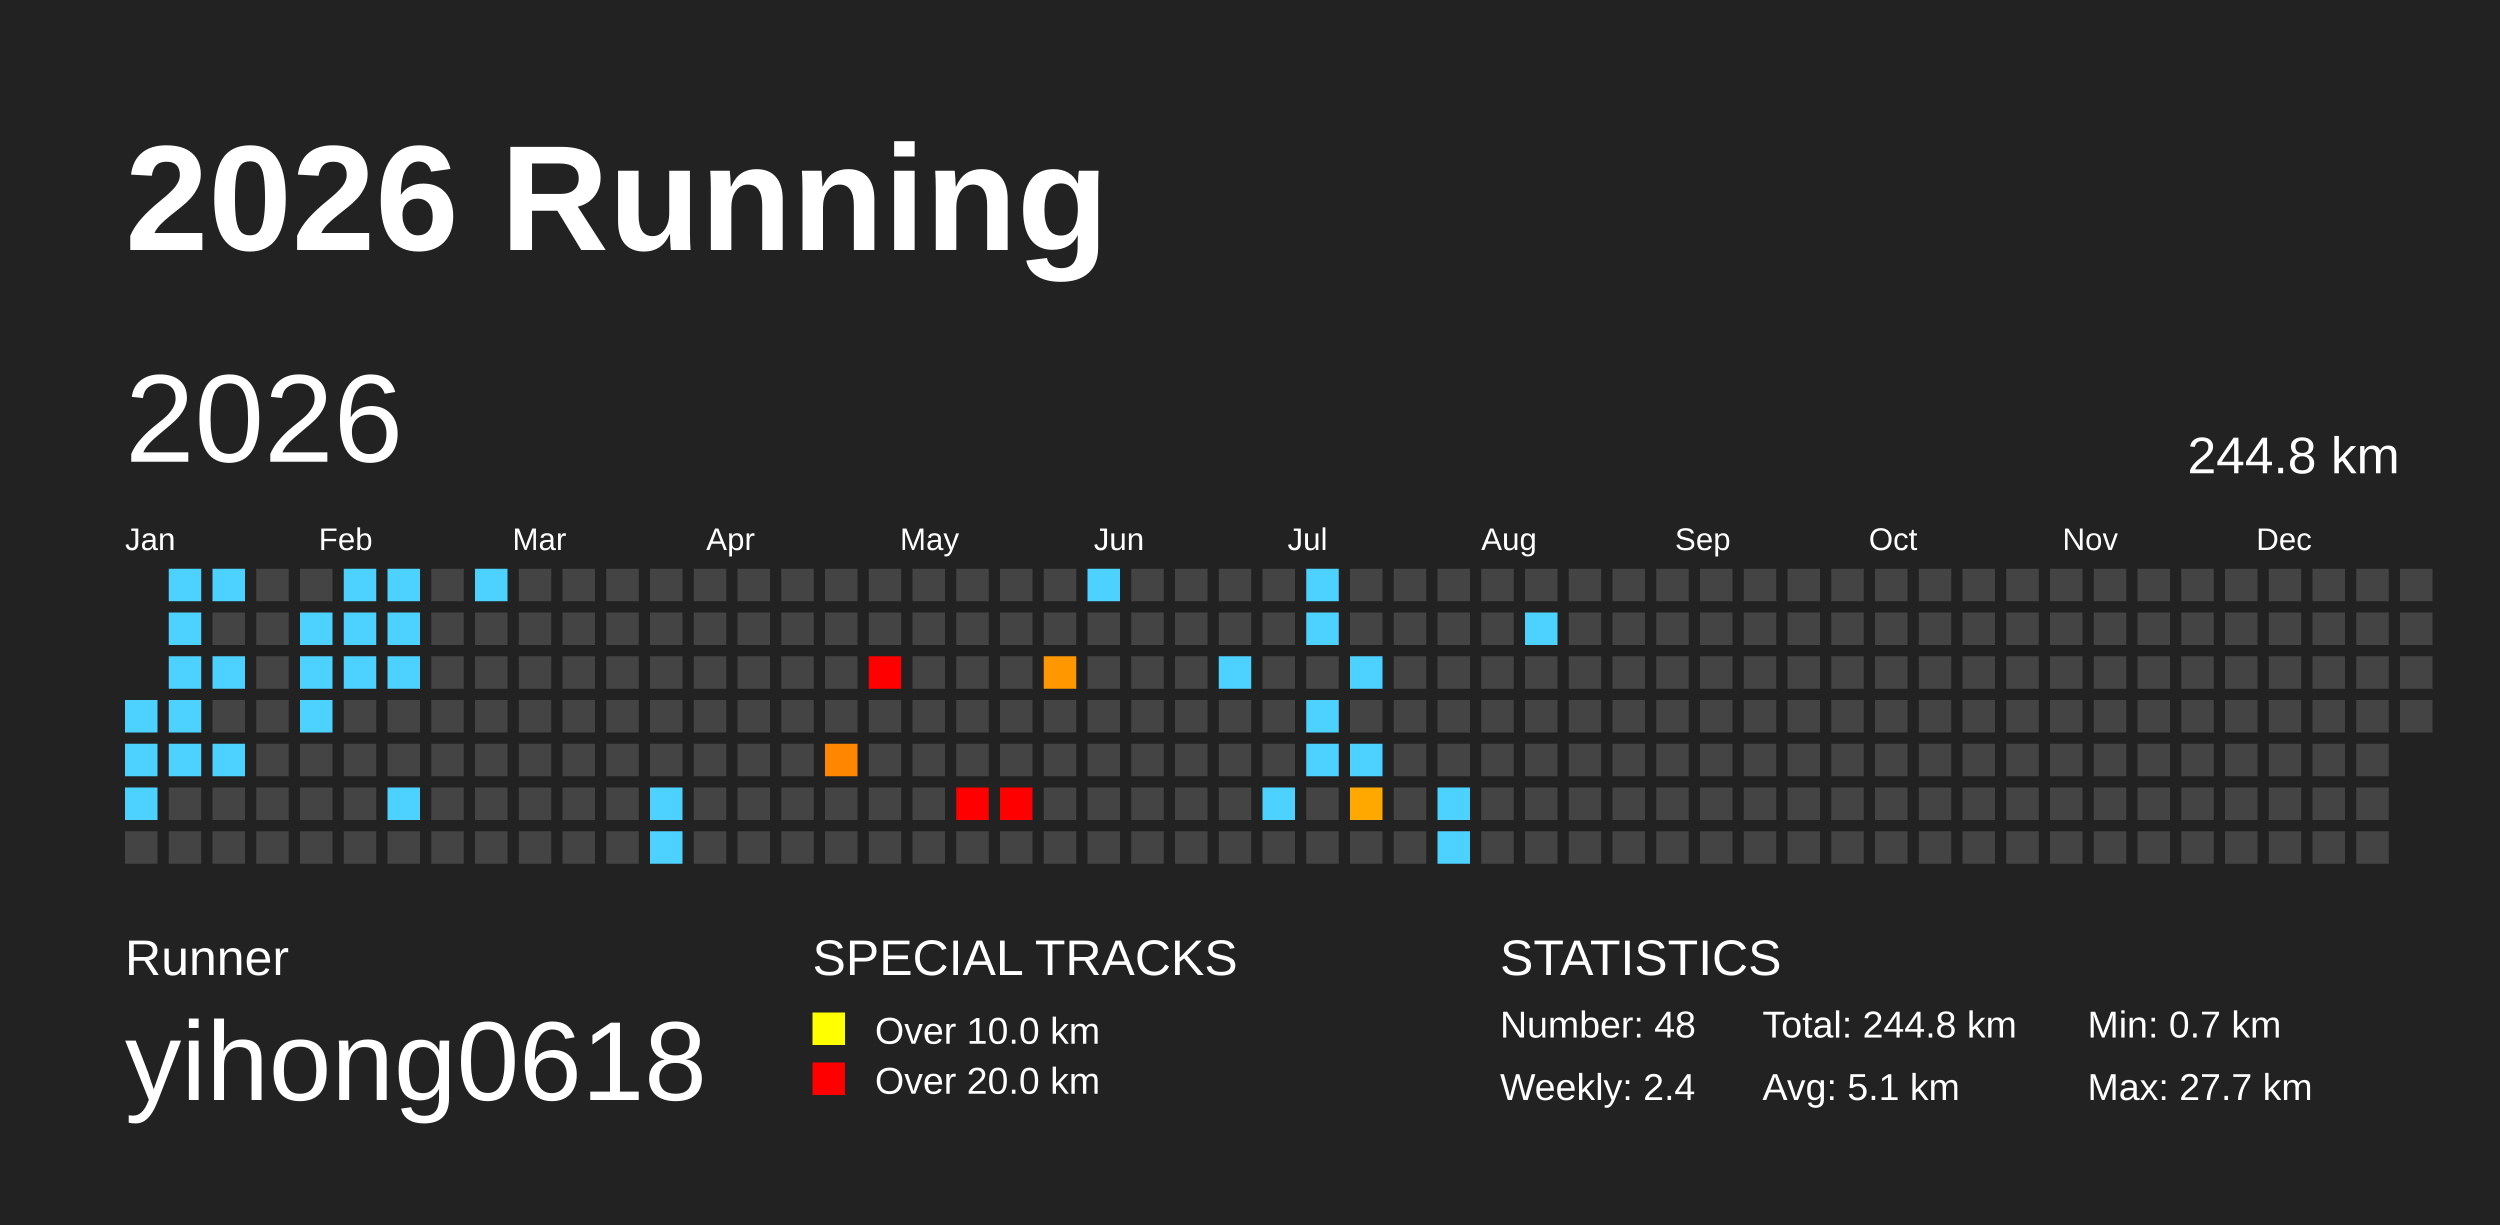
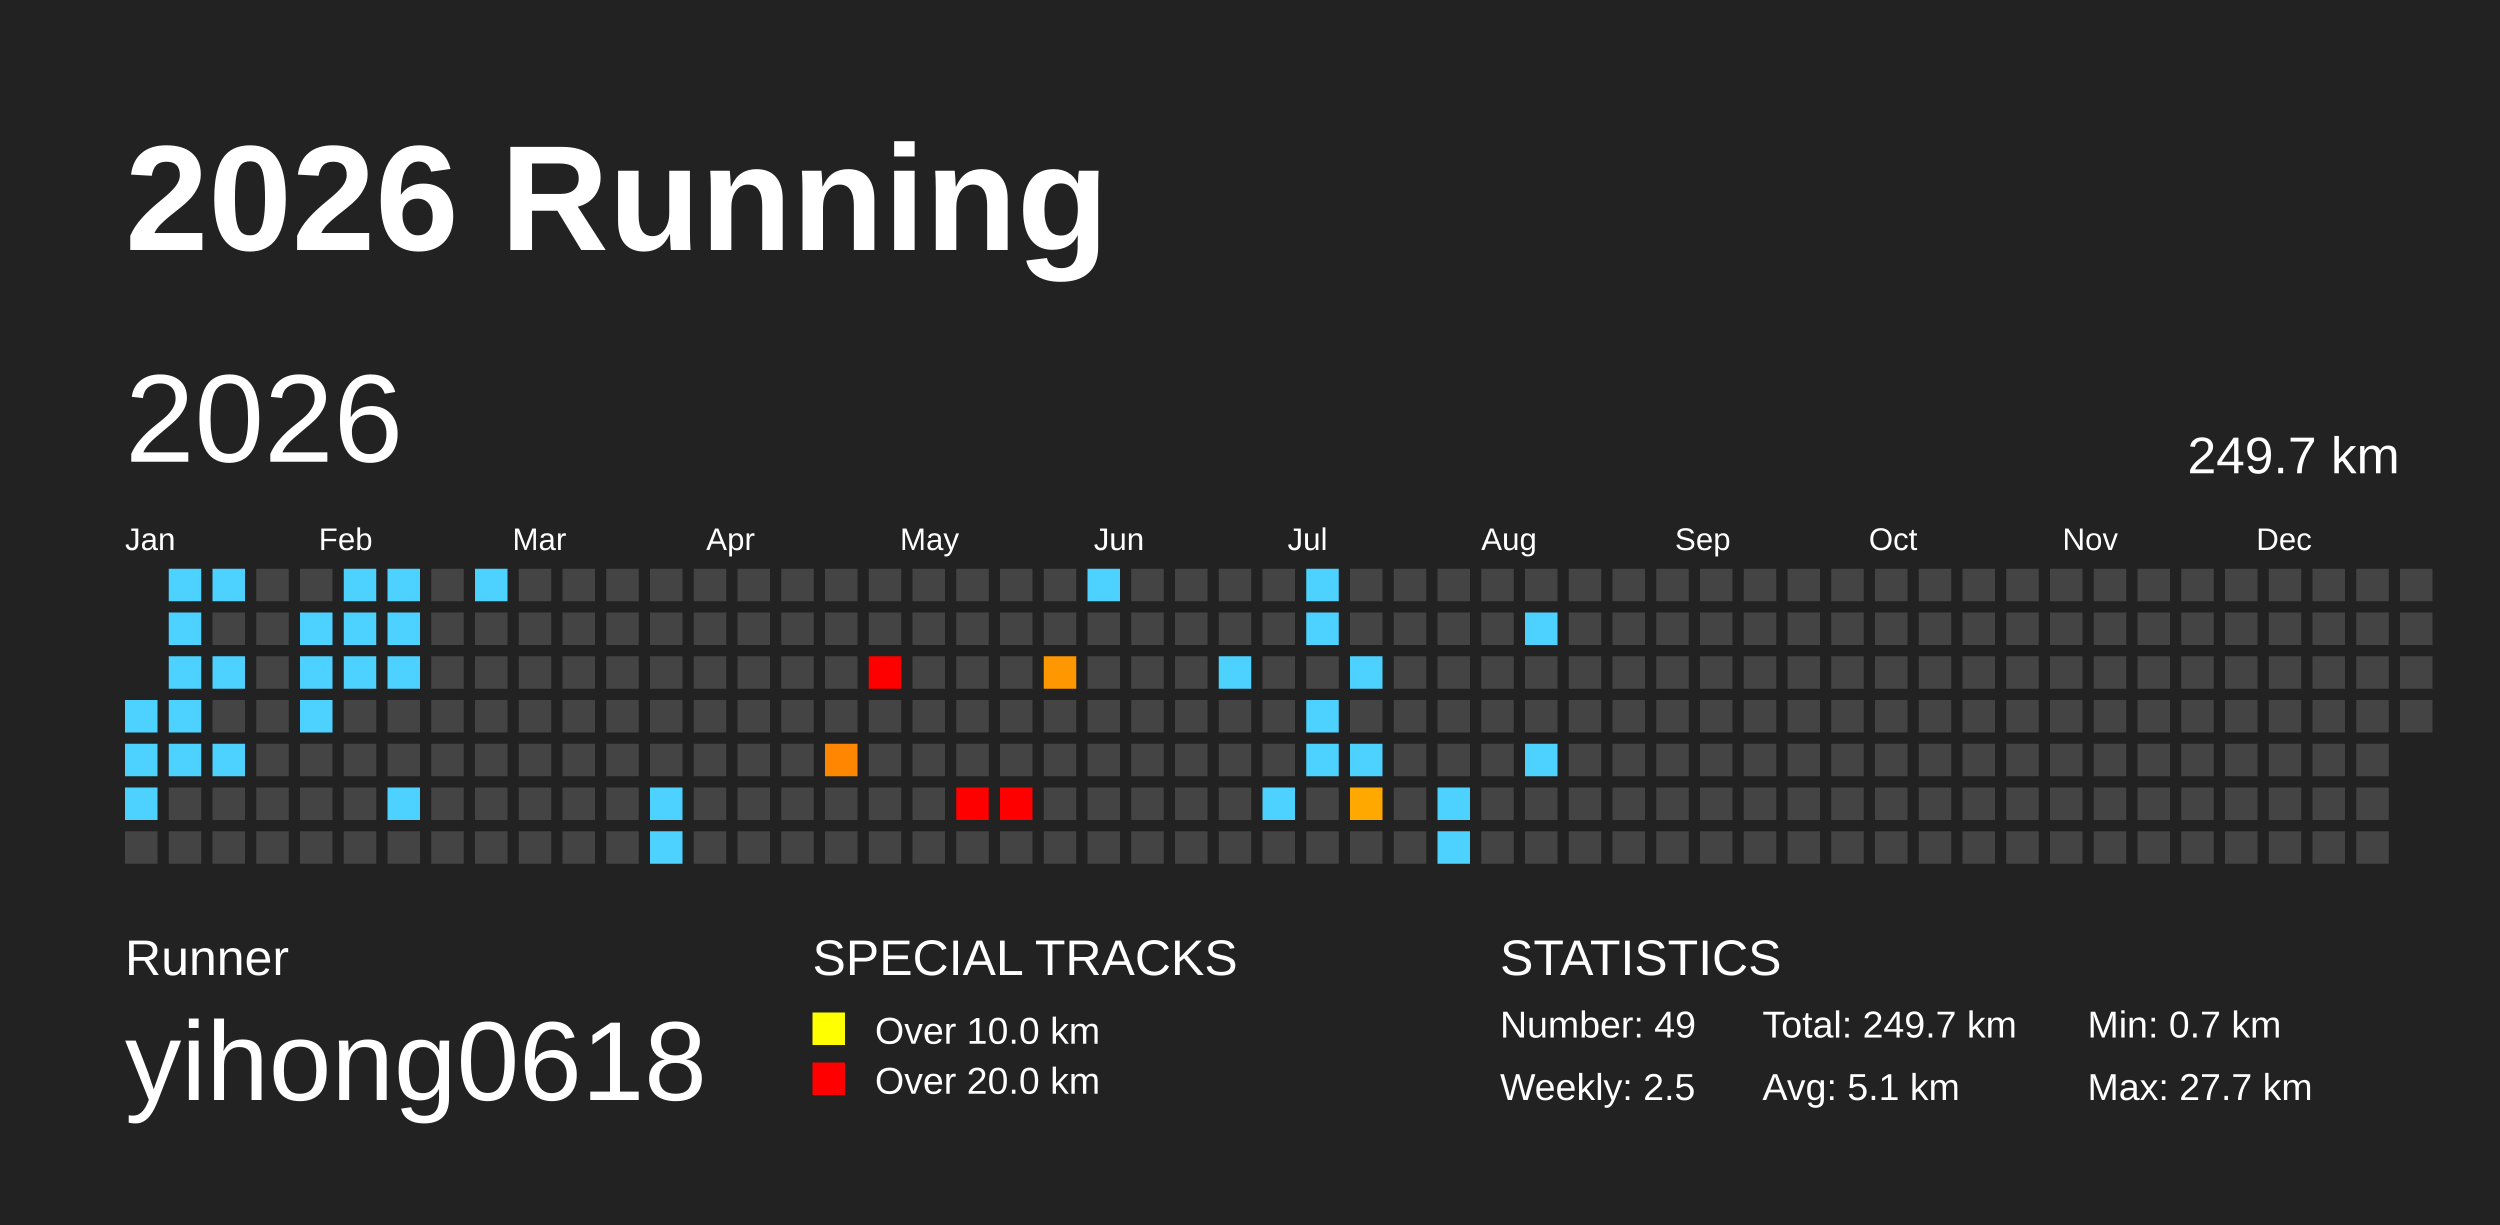
<svg xmlns="http://www.w3.org/2000/svg" baseProfile="full" height="98mm" version="1.1" viewBox="0,0,200,98" width="200mm">
  <defs />
  <rect fill="#222222" height="98" width="200" x="0" y="0" />
  <text fill="#FFFFFF" style="font-size:12px; font-family:Arial; font-weight:bold;" x="10" y="20">2026 Running</text>
  <text fill="#FFFFFF" style="font-size:4px; font-family:Arial" x="10" y="78">Runner</text>
  <text fill="#FFFFFF" style="font-size:9px; font-family:Arial" x="10" y="88">yihong0618</text>
  <text fill="#FFFFFF" style="font-size:4px; font-family:Arial" x="65" y="78">SPECIAL TRACKS</text>
  <rect fill="yellow" height="2.6" width="2.6" x="65" y="81" />
  <text fill="#FFFFFF" style="font-size:3px; font-family:Arial" x="70" y="83.5">Over 10.0 km</text>
  <rect fill="red" height="2.6" width="2.6" x="65" y="85" />
  <text fill="#FFFFFF" style="font-size:3px; font-family:Arial" x="70" y="87.5">Over 20.0 km</text>
  <text fill="#FFFFFF" style="font-size:4px; font-family:Arial" x="120" y="78">STATISTICS</text>
-   <text fill="#FFFFFF" style="font-size:3px; font-family:Arial" x="120" y="83">Number: 48</text>
-   <text fill="#FFFFFF" style="font-size:3px; font-family:Arial" x="120" y="88">Weekly: 2.4</text>
-   <text fill="#FFFFFF" style="font-size:3px; font-family:Arial" x="141" y="83">Total: 244.8 km</text>
+   <text fill="#FFFFFF" style="font-size:3px; font-family:Arial" x="120" y="83">Number: 49</text>
+   <text fill="#FFFFFF" style="font-size:3px; font-family:Arial" x="120" y="88">Weekly: 2.5</text>
+   <text fill="#FFFFFF" style="font-size:3px; font-family:Arial" x="141" y="83">Total: 249.7 km</text>
  <text fill="#FFFFFF" style="font-size:3px; font-family:Arial" x="141" y="88">Avg: 5.1 km</text>
  <text fill="#FFFFFF" style="font-size:3px; font-family:Arial" x="167" y="83">Min: 0.7 km</text>
  <text fill="#FFFFFF" style="font-size:3px; font-family:Arial" x="167" y="88">Max: 27.7 km</text>
  <text dominant-baseline="hanging" fill="#FFFFFF" style="font-size:10.0px; font-family:Arial;" x="10" y="30">2026</text>
-   <text dominant-baseline="hanging" fill="#FFFFFF" style="font-size:4.125px; font-family:Arial;" x="175" y="35">244.8 km</text>
+   <text dominant-baseline="hanging" fill="#FFFFFF" style="font-size:4.125px; font-family:Arial;" x="175" y="35">249.7 km</text>
  <text fill="#FFFFFF" style="font-size:2.5px; font-family:Arial" x="10.0" y="44">Jan</text>
  <text fill="#FFFFFF" style="font-size:2.5px; font-family:Arial" x="25.5" y="44">Feb</text>
  <text fill="#FFFFFF" style="font-size:2.5px; font-family:Arial" x="41.0" y="44">Mar</text>
  <text fill="#FFFFFF" style="font-size:2.5px; font-family:Arial" x="56.5" y="44">Apr</text>
  <text fill="#FFFFFF" style="font-size:2.5px; font-family:Arial" x="72.0" y="44">May</text>
  <text fill="#FFFFFF" style="font-size:2.5px; font-family:Arial" x="87.5" y="44">Jun</text>
  <text fill="#FFFFFF" style="font-size:2.5px; font-family:Arial" x="103.0" y="44">Jul</text>
  <text fill="#FFFFFF" style="font-size:2.5px; font-family:Arial" x="118.5" y="44">Aug</text>
  <text fill="#FFFFFF" style="font-size:2.5px; font-family:Arial" x="134.0" y="44">Sep</text>
  <text fill="#FFFFFF" style="font-size:2.5px; font-family:Arial" x="149.5" y="44">Oct</text>
  <text fill="#FFFFFF" style="font-size:2.5px; font-family:Arial" x="165.0" y="44">Nov</text>
  <text fill="#FFFFFF" style="font-size:2.5px; font-family:Arial" x="180.5" y="44">Dec</text>
  <rect fill="#4dd2ff" height="2.6" width="2.6" x="10.0" y="56.0" />
  <rect fill="#4dd2ff" height="2.6" width="2.6" x="10.0" y="59.5" />
  <rect fill="#4dd2ff" height="2.6" width="2.6" x="10.0" y="63.0" />
  <rect fill="#444444" height="2.6" width="2.6" x="10.0" y="66.5" />
  <rect fill="#4dd2ff" height="2.6" width="2.6" x="13.5" y="45.5" />
  <rect fill="#4dd2ff" height="2.6" width="2.6" x="13.5" y="49.0" />
  <rect fill="#4dd2ff" height="2.6" width="2.6" x="13.5" y="52.5" />
  <rect fill="#4dd2ff" height="2.6" width="2.6" x="13.5" y="56.0" />
  <rect fill="#4dd2ff" height="2.6" width="2.6" x="13.5" y="59.5" />
  <rect fill="#444444" height="2.6" width="2.6" x="13.5" y="63.0" />
  <rect fill="#444444" height="2.6" width="2.6" x="13.5" y="66.5" />
  <rect fill="#4dd2ff" height="2.6" width="2.6" x="17.0" y="45.5" />
  <rect fill="#444444" height="2.6" width="2.6" x="17.0" y="49.0" />
  <rect fill="#4dd2ff" height="2.6" width="2.6" x="17.0" y="52.5" />
  <rect fill="#444444" height="2.6" width="2.6" x="17.0" y="56.0" />
  <rect fill="#4dd2ff" height="2.6" width="2.6" x="17.0" y="59.5" />
  <rect fill="#444444" height="2.6" width="2.6" x="17.0" y="63.0" />
  <rect fill="#444444" height="2.6" width="2.6" x="17.0" y="66.5" />
  <rect fill="#444444" height="2.6" width="2.6" x="20.5" y="45.5" />
  <rect fill="#444444" height="2.6" width="2.6" x="20.5" y="49.0" />
  <rect fill="#444444" height="2.6" width="2.6" x="20.5" y="52.5" />
  <rect fill="#444444" height="2.6" width="2.6" x="20.5" y="56.0" />
  <rect fill="#444444" height="2.6" width="2.6" x="20.5" y="59.5" />
  <rect fill="#444444" height="2.6" width="2.6" x="20.5" y="63.0" />
  <rect fill="#444444" height="2.6" width="2.6" x="20.5" y="66.5" />
  <rect fill="#444444" height="2.6" width="2.6" x="24.0" y="45.5" />
  <rect fill="#4dd2ff" height="2.6" width="2.6" x="24.0" y="49.0" />
  <rect fill="#4dd2ff" height="2.6" width="2.6" x="24.0" y="52.5" />
  <rect fill="#4dd2ff" height="2.6" width="2.6" x="24.0" y="56.0" />
  <rect fill="#444444" height="2.6" width="2.6" x="24.0" y="59.5" />
  <rect fill="#444444" height="2.6" width="2.6" x="24.0" y="63.0" />
  <rect fill="#444444" height="2.6" width="2.6" x="24.0" y="66.5" />
  <rect fill="#4dd2ff" height="2.6" width="2.6" x="27.5" y="45.5" />
  <rect fill="#4dd2ff" height="2.6" width="2.6" x="27.5" y="49.0" />
  <rect fill="#4dd2ff" height="2.6" width="2.6" x="27.5" y="52.5" />
  <rect fill="#444444" height="2.6" width="2.6" x="27.5" y="56.0" />
  <rect fill="#444444" height="2.6" width="2.6" x="27.5" y="59.5" />
  <rect fill="#444444" height="2.6" width="2.6" x="27.5" y="63.0" />
  <rect fill="#444444" height="2.6" width="2.6" x="27.5" y="66.5" />
  <rect fill="#4dd2ff" height="2.6" width="2.6" x="31.0" y="45.5" />
  <rect fill="#4dd2ff" height="2.6" width="2.6" x="31.0" y="49.0" />
  <rect fill="#4dd2ff" height="2.6" width="2.6" x="31.0" y="52.5" />
  <rect fill="#444444" height="2.6" width="2.6" x="31.0" y="56.0" />
  <rect fill="#444444" height="2.6" width="2.6" x="31.0" y="59.5" />
  <rect fill="#4dd2ff" height="2.6" width="2.6" x="31.0" y="63.0" />
  <rect fill="#444444" height="2.6" width="2.6" x="31.0" y="66.5" />
  <rect fill="#444444" height="2.6" width="2.6" x="34.5" y="45.5" />
  <rect fill="#444444" height="2.6" width="2.6" x="34.5" y="49.0" />
  <rect fill="#444444" height="2.6" width="2.6" x="34.5" y="52.5" />
  <rect fill="#444444" height="2.6" width="2.6" x="34.5" y="56.0" />
  <rect fill="#444444" height="2.6" width="2.6" x="34.5" y="59.5" />
  <rect fill="#444444" height="2.6" width="2.6" x="34.5" y="63.0" />
  <rect fill="#444444" height="2.6" width="2.6" x="34.5" y="66.5" />
  <rect fill="#4dd2ff" height="2.6" width="2.6" x="38.0" y="45.5" />
  <rect fill="#444444" height="2.6" width="2.6" x="38.0" y="49.0" />
  <rect fill="#444444" height="2.6" width="2.6" x="38.0" y="52.5" />
  <rect fill="#444444" height="2.6" width="2.6" x="38.0" y="56.0" />
  <rect fill="#444444" height="2.6" width="2.6" x="38.0" y="59.5" />
  <rect fill="#444444" height="2.6" width="2.6" x="38.0" y="63.0" />
  <rect fill="#444444" height="2.6" width="2.6" x="38.0" y="66.5" />
  <rect fill="#444444" height="2.6" width="2.6" x="41.5" y="45.5" />
  <rect fill="#444444" height="2.6" width="2.6" x="41.5" y="49.0" />
  <rect fill="#444444" height="2.6" width="2.6" x="41.5" y="52.5" />
  <rect fill="#444444" height="2.6" width="2.6" x="41.5" y="56.0" />
  <rect fill="#444444" height="2.6" width="2.6" x="41.5" y="59.5" />
  <rect fill="#444444" height="2.6" width="2.6" x="41.5" y="63.0" />
  <rect fill="#444444" height="2.6" width="2.6" x="41.5" y="66.5" />
  <rect fill="#444444" height="2.6" width="2.6" x="45.0" y="45.5" />
  <rect fill="#444444" height="2.6" width="2.6" x="45.0" y="49.0" />
  <rect fill="#444444" height="2.6" width="2.6" x="45.0" y="52.5" />
  <rect fill="#444444" height="2.6" width="2.6" x="45.0" y="56.0" />
  <rect fill="#444444" height="2.6" width="2.6" x="45.0" y="59.5" />
  <rect fill="#444444" height="2.6" width="2.6" x="45.0" y="63.0" />
  <rect fill="#444444" height="2.6" width="2.6" x="45.0" y="66.5" />
  <rect fill="#444444" height="2.6" width="2.6" x="48.5" y="45.5" />
  <rect fill="#444444" height="2.6" width="2.6" x="48.5" y="49.0" />
  <rect fill="#444444" height="2.6" width="2.6" x="48.5" y="52.5" />
  <rect fill="#444444" height="2.6" width="2.6" x="48.5" y="56.0" />
  <rect fill="#444444" height="2.6" width="2.6" x="48.5" y="59.5" />
  <rect fill="#444444" height="2.6" width="2.6" x="48.5" y="63.0" />
  <rect fill="#444444" height="2.6" width="2.6" x="48.5" y="66.5" />
  <rect fill="#444444" height="2.6" width="2.6" x="52.0" y="45.5" />
  <rect fill="#444444" height="2.6" width="2.6" x="52.0" y="49.0" />
  <rect fill="#444444" height="2.6" width="2.6" x="52.0" y="52.5" />
  <rect fill="#444444" height="2.6" width="2.6" x="52.0" y="56.0" />
  <rect fill="#444444" height="2.6" width="2.6" x="52.0" y="59.5" />
  <rect fill="#4dd2ff" height="2.6" width="2.6" x="52.0" y="63.0" />
  <rect fill="#4dd2ff" height="2.6" width="2.6" x="52.0" y="66.5" />
  <rect fill="#444444" height="2.6" width="2.6" x="55.5" y="45.5" />
  <rect fill="#444444" height="2.6" width="2.6" x="55.5" y="49.0" />
  <rect fill="#444444" height="2.6" width="2.6" x="55.5" y="52.5" />
  <rect fill="#444444" height="2.6" width="2.6" x="55.5" y="56.0" />
  <rect fill="#444444" height="2.6" width="2.6" x="55.5" y="59.5" />
  <rect fill="#444444" height="2.6" width="2.6" x="55.5" y="63.0" />
  <rect fill="#444444" height="2.6" width="2.6" x="55.5" y="66.5" />
  <rect fill="#444444" height="2.6" width="2.6" x="59.0" y="45.5" />
  <rect fill="#444444" height="2.6" width="2.6" x="59.0" y="49.0" />
  <rect fill="#444444" height="2.6" width="2.6" x="59.0" y="52.5" />
  <rect fill="#444444" height="2.6" width="2.6" x="59.0" y="56.0" />
  <rect fill="#444444" height="2.6" width="2.6" x="59.0" y="59.5" />
  <rect fill="#444444" height="2.6" width="2.6" x="59.0" y="63.0" />
  <rect fill="#444444" height="2.6" width="2.6" x="59.0" y="66.5" />
  <rect fill="#444444" height="2.6" width="2.6" x="62.5" y="45.5" />
  <rect fill="#444444" height="2.6" width="2.6" x="62.5" y="49.0" />
  <rect fill="#444444" height="2.6" width="2.6" x="62.5" y="52.5" />
  <rect fill="#444444" height="2.6" width="2.6" x="62.5" y="56.0" />
  <rect fill="#444444" height="2.6" width="2.6" x="62.5" y="59.5" />
  <rect fill="#444444" height="2.6" width="2.6" x="62.5" y="63.0" />
  <rect fill="#444444" height="2.6" width="2.6" x="62.5" y="66.5" />
  <rect fill="#444444" height="2.6" width="2.6" x="66.0" y="45.5" />
  <rect fill="#444444" height="2.6" width="2.6" x="66.0" y="49.0" />
  <rect fill="#444444" height="2.6" width="2.6" x="66.0" y="52.5" />
  <rect fill="#444444" height="2.6" width="2.6" x="66.0" y="56.0" />
  <rect fill="#ff8600" height="2.6" width="2.6" x="66.0" y="59.5" />
  <rect fill="#444444" height="2.6" width="2.6" x="66.0" y="63.0" />
  <rect fill="#444444" height="2.6" width="2.6" x="66.0" y="66.5" />
  <rect fill="#444444" height="2.6" width="2.6" x="69.5" y="45.5" />
  <rect fill="#444444" height="2.6" width="2.6" x="69.5" y="49.0" />
  <rect fill="red" height="2.6" width="2.6" x="69.5" y="52.5" />
  <rect fill="#444444" height="2.6" width="2.6" x="69.5" y="56.0" />
  <rect fill="#444444" height="2.6" width="2.6" x="69.5" y="59.5" />
  <rect fill="#444444" height="2.6" width="2.6" x="69.5" y="63.0" />
  <rect fill="#444444" height="2.6" width="2.6" x="69.5" y="66.5" />
  <rect fill="#444444" height="2.6" width="2.6" x="73.0" y="45.5" />
  <rect fill="#444444" height="2.6" width="2.6" x="73.0" y="49.0" />
  <rect fill="#444444" height="2.6" width="2.6" x="73.0" y="52.5" />
  <rect fill="#444444" height="2.6" width="2.6" x="73.0" y="56.0" />
  <rect fill="#444444" height="2.6" width="2.6" x="73.0" y="59.5" />
  <rect fill="#444444" height="2.6" width="2.6" x="73.0" y="63.0" />
  <rect fill="#444444" height="2.6" width="2.6" x="73.0" y="66.5" />
  <rect fill="#444444" height="2.6" width="2.6" x="76.5" y="45.5" />
  <rect fill="#444444" height="2.6" width="2.6" x="76.5" y="49.0" />
  <rect fill="#444444" height="2.6" width="2.6" x="76.5" y="52.5" />
  <rect fill="#444444" height="2.6" width="2.6" x="76.5" y="56.0" />
  <rect fill="#444444" height="2.6" width="2.6" x="76.5" y="59.5" />
  <rect fill="red" height="2.6" width="2.6" x="76.5" y="63.0" />
  <rect fill="#444444" height="2.6" width="2.6" x="76.5" y="66.5" />
  <rect fill="#444444" height="2.6" width="2.6" x="80.0" y="45.5" />
  <rect fill="#444444" height="2.6" width="2.6" x="80.0" y="49.0" />
  <rect fill="#444444" height="2.6" width="2.6" x="80.0" y="52.5" />
  <rect fill="#444444" height="2.6" width="2.6" x="80.0" y="56.0" />
  <rect fill="#444444" height="2.6" width="2.6" x="80.0" y="59.5" />
  <rect fill="red" height="2.6" width="2.6" x="80.0" y="63.0" />
  <rect fill="#444444" height="2.6" width="2.6" x="80.0" y="66.5" />
  <rect fill="#444444" height="2.6" width="2.6" x="83.5" y="45.5" />
  <rect fill="#444444" height="2.6" width="2.6" x="83.5" y="49.0" />
  <rect fill="#ff9700" height="2.6" width="2.6" x="83.5" y="52.5" />
  <rect fill="#444444" height="2.6" width="2.6" x="83.5" y="56.0" />
  <rect fill="#444444" height="2.6" width="2.6" x="83.5" y="59.5" />
  <rect fill="#444444" height="2.6" width="2.6" x="83.5" y="63.0" />
  <rect fill="#444444" height="2.6" width="2.6" x="83.5" y="66.5" />
  <rect fill="#4dd2ff" height="2.6" width="2.6" x="87.0" y="45.5" />
  <rect fill="#444444" height="2.6" width="2.6" x="87.0" y="49.0" />
  <rect fill="#444444" height="2.6" width="2.6" x="87.0" y="52.5" />
  <rect fill="#444444" height="2.6" width="2.6" x="87.0" y="56.0" />
  <rect fill="#444444" height="2.6" width="2.6" x="87.0" y="59.5" />
  <rect fill="#444444" height="2.6" width="2.6" x="87.0" y="63.0" />
  <rect fill="#444444" height="2.6" width="2.6" x="87.0" y="66.5" />
  <rect fill="#444444" height="2.6" width="2.6" x="90.5" y="45.5" />
  <rect fill="#444444" height="2.6" width="2.6" x="90.5" y="49.0" />
  <rect fill="#444444" height="2.6" width="2.6" x="90.5" y="52.5" />
  <rect fill="#444444" height="2.6" width="2.6" x="90.5" y="56.0" />
  <rect fill="#444444" height="2.6" width="2.6" x="90.5" y="59.5" />
  <rect fill="#444444" height="2.6" width="2.6" x="90.5" y="63.0" />
  <rect fill="#444444" height="2.6" width="2.6" x="90.5" y="66.5" />
  <rect fill="#444444" height="2.6" width="2.6" x="94.0" y="45.5" />
  <rect fill="#444444" height="2.6" width="2.6" x="94.0" y="49.0" />
  <rect fill="#444444" height="2.6" width="2.6" x="94.0" y="52.5" />
  <rect fill="#444444" height="2.6" width="2.6" x="94.0" y="56.0" />
  <rect fill="#444444" height="2.6" width="2.6" x="94.0" y="59.5" />
  <rect fill="#444444" height="2.6" width="2.6" x="94.0" y="63.0" />
  <rect fill="#444444" height="2.6" width="2.6" x="94.0" y="66.5" />
  <rect fill="#444444" height="2.6" width="2.6" x="97.5" y="45.5" />
  <rect fill="#444444" height="2.6" width="2.6" x="97.5" y="49.0" />
  <rect fill="#4dd2ff" height="2.6" width="2.6" x="97.5" y="52.5" />
  <rect fill="#444444" height="2.6" width="2.6" x="97.5" y="56.0" />
  <rect fill="#444444" height="2.6" width="2.6" x="97.5" y="59.5" />
  <rect fill="#444444" height="2.6" width="2.6" x="97.5" y="63.0" />
  <rect fill="#444444" height="2.6" width="2.6" x="97.5" y="66.5" />
  <rect fill="#444444" height="2.6" width="2.6" x="101.0" y="45.5" />
  <rect fill="#444444" height="2.6" width="2.6" x="101.0" y="49.0" />
  <rect fill="#444444" height="2.6" width="2.6" x="101.0" y="52.5" />
  <rect fill="#444444" height="2.6" width="2.6" x="101.0" y="56.0" />
  <rect fill="#444444" height="2.6" width="2.6" x="101.0" y="59.5" />
  <rect fill="#4dd2ff" height="2.6" width="2.6" x="101.0" y="63.0" />
  <rect fill="#444444" height="2.6" width="2.6" x="101.0" y="66.5" />
  <rect fill="#4dd2ff" height="2.6" width="2.6" x="104.5" y="45.5" />
  <rect fill="#4dd2ff" height="2.6" width="2.6" x="104.5" y="49.0" />
  <rect fill="#444444" height="2.6" width="2.6" x="104.5" y="52.5" />
  <rect fill="#4dd2ff" height="2.6" width="2.6" x="104.5" y="56.0" />
  <rect fill="#4dd2ff" height="2.6" width="2.6" x="104.5" y="59.5" />
  <rect fill="#444444" height="2.6" width="2.6" x="104.5" y="63.0" />
  <rect fill="#444444" height="2.6" width="2.6" x="104.5" y="66.5" />
  <rect fill="#444444" height="2.6" width="2.6" x="108.0" y="45.5" />
  <rect fill="#444444" height="2.6" width="2.6" x="108.0" y="49.0" />
  <rect fill="#4dd2ff" height="2.6" width="2.6" x="108.0" y="52.5" />
  <rect fill="#444444" height="2.6" width="2.6" x="108.0" y="56.0" />
  <rect fill="#4dd2ff" height="2.6" width="2.6" x="108.0" y="59.5" />
  <rect fill="#ffa800" height="2.6" width="2.6" x="108.0" y="63.0" />
  <rect fill="#444444" height="2.6" width="2.6" x="108.0" y="66.5" />
  <rect fill="#444444" height="2.6" width="2.6" x="111.5" y="45.5" />
  <rect fill="#444444" height="2.6" width="2.6" x="111.5" y="49.0" />
  <rect fill="#444444" height="2.6" width="2.6" x="111.5" y="52.5" />
  <rect fill="#444444" height="2.6" width="2.6" x="111.5" y="56.0" />
  <rect fill="#444444" height="2.6" width="2.6" x="111.5" y="59.5" />
  <rect fill="#444444" height="2.6" width="2.6" x="111.5" y="63.0" />
  <rect fill="#444444" height="2.6" width="2.6" x="111.5" y="66.5" />
  <rect fill="#444444" height="2.6" width="2.6" x="115.0" y="45.5" />
  <rect fill="#444444" height="2.6" width="2.6" x="115.0" y="49.0" />
  <rect fill="#444444" height="2.6" width="2.6" x="115.0" y="52.5" />
  <rect fill="#444444" height="2.6" width="2.6" x="115.0" y="56.0" />
  <rect fill="#444444" height="2.6" width="2.6" x="115.0" y="59.5" />
  <rect fill="#4dd2ff" height="2.6" width="2.6" x="115.0" y="63.0" />
  <rect fill="#4dd2ff" height="2.6" width="2.6" x="115.0" y="66.5" />
  <rect fill="#444444" height="2.6" width="2.6" x="118.5" y="45.5" />
  <rect fill="#444444" height="2.6" width="2.6" x="118.5" y="49.0" />
  <rect fill="#444444" height="2.6" width="2.6" x="118.5" y="52.5" />
  <rect fill="#444444" height="2.6" width="2.6" x="118.5" y="56.0" />
  <rect fill="#444444" height="2.6" width="2.6" x="118.5" y="59.5" />
  <rect fill="#444444" height="2.6" width="2.6" x="118.5" y="63.0" />
  <rect fill="#444444" height="2.6" width="2.6" x="118.5" y="66.5" />
  <rect fill="#444444" height="2.6" width="2.6" x="122.0" y="45.5" />
  <rect fill="#4dd2ff" height="2.6" width="2.6" x="122.0" y="49.0" />
  <rect fill="#444444" height="2.6" width="2.6" x="122.0" y="52.5" />
  <rect fill="#444444" height="2.6" width="2.6" x="122.0" y="56.0" />
-   <rect fill="#444444" height="2.6" width="2.6" x="122.0" y="59.5" />
+   <rect fill="#4dd2ff" height="2.6" width="2.6" x="122.0" y="59.5" />
  <rect fill="#444444" height="2.6" width="2.6" x="122.0" y="63.0" />
  <rect fill="#444444" height="2.6" width="2.6" x="122.0" y="66.5" />
  <rect fill="#444444" height="2.6" width="2.6" x="125.5" y="45.5" />
  <rect fill="#444444" height="2.6" width="2.6" x="125.5" y="49.0" />
  <rect fill="#444444" height="2.6" width="2.6" x="125.5" y="52.5" />
  <rect fill="#444444" height="2.6" width="2.6" x="125.5" y="56.0" />
  <rect fill="#444444" height="2.6" width="2.6" x="125.5" y="59.5" />
  <rect fill="#444444" height="2.6" width="2.6" x="125.5" y="63.0" />
  <rect fill="#444444" height="2.6" width="2.6" x="125.5" y="66.5" />
  <rect fill="#444444" height="2.6" width="2.6" x="129.0" y="45.5" />
  <rect fill="#444444" height="2.6" width="2.6" x="129.0" y="49.0" />
  <rect fill="#444444" height="2.6" width="2.6" x="129.0" y="52.5" />
  <rect fill="#444444" height="2.6" width="2.6" x="129.0" y="56.0" />
  <rect fill="#444444" height="2.6" width="2.6" x="129.0" y="59.5" />
  <rect fill="#444444" height="2.6" width="2.6" x="129.0" y="63.0" />
  <rect fill="#444444" height="2.6" width="2.6" x="129.0" y="66.5" />
  <rect fill="#444444" height="2.6" width="2.6" x="132.5" y="45.5" />
  <rect fill="#444444" height="2.6" width="2.6" x="132.5" y="49.0" />
  <rect fill="#444444" height="2.6" width="2.6" x="132.5" y="52.5" />
  <rect fill="#444444" height="2.6" width="2.6" x="132.5" y="56.0" />
  <rect fill="#444444" height="2.6" width="2.6" x="132.5" y="59.5" />
  <rect fill="#444444" height="2.6" width="2.6" x="132.5" y="63.0" />
  <rect fill="#444444" height="2.6" width="2.6" x="132.5" y="66.5" />
  <rect fill="#444444" height="2.6" width="2.6" x="136.0" y="45.5" />
  <rect fill="#444444" height="2.6" width="2.6" x="136.0" y="49.0" />
  <rect fill="#444444" height="2.6" width="2.6" x="136.0" y="52.5" />
  <rect fill="#444444" height="2.6" width="2.6" x="136.0" y="56.0" />
  <rect fill="#444444" height="2.6" width="2.6" x="136.0" y="59.5" />
  <rect fill="#444444" height="2.6" width="2.6" x="136.0" y="63.0" />
  <rect fill="#444444" height="2.6" width="2.6" x="136.0" y="66.5" />
  <rect fill="#444444" height="2.6" width="2.6" x="139.5" y="45.5" />
  <rect fill="#444444" height="2.6" width="2.6" x="139.5" y="49.0" />
  <rect fill="#444444" height="2.6" width="2.6" x="139.5" y="52.5" />
  <rect fill="#444444" height="2.6" width="2.6" x="139.5" y="56.0" />
  <rect fill="#444444" height="2.6" width="2.6" x="139.5" y="59.5" />
  <rect fill="#444444" height="2.6" width="2.6" x="139.5" y="63.0" />
  <rect fill="#444444" height="2.6" width="2.6" x="139.5" y="66.5" />
  <rect fill="#444444" height="2.6" width="2.6" x="143.0" y="45.5" />
  <rect fill="#444444" height="2.6" width="2.6" x="143.0" y="49.0" />
  <rect fill="#444444" height="2.6" width="2.6" x="143.0" y="52.5" />
  <rect fill="#444444" height="2.6" width="2.6" x="143.0" y="56.0" />
  <rect fill="#444444" height="2.6" width="2.6" x="143.0" y="59.5" />
  <rect fill="#444444" height="2.6" width="2.6" x="143.0" y="63.0" />
  <rect fill="#444444" height="2.6" width="2.6" x="143.0" y="66.5" />
  <rect fill="#444444" height="2.6" width="2.6" x="146.5" y="45.5" />
  <rect fill="#444444" height="2.6" width="2.6" x="146.5" y="49.0" />
  <rect fill="#444444" height="2.6" width="2.6" x="146.5" y="52.5" />
  <rect fill="#444444" height="2.6" width="2.6" x="146.5" y="56.0" />
  <rect fill="#444444" height="2.6" width="2.6" x="146.5" y="59.5" />
  <rect fill="#444444" height="2.6" width="2.6" x="146.5" y="63.0" />
  <rect fill="#444444" height="2.6" width="2.6" x="146.5" y="66.5" />
  <rect fill="#444444" height="2.6" width="2.6" x="150.0" y="45.5" />
  <rect fill="#444444" height="2.6" width="2.6" x="150.0" y="49.0" />
  <rect fill="#444444" height="2.6" width="2.6" x="150.0" y="52.5" />
  <rect fill="#444444" height="2.6" width="2.6" x="150.0" y="56.0" />
  <rect fill="#444444" height="2.6" width="2.6" x="150.0" y="59.5" />
  <rect fill="#444444" height="2.6" width="2.6" x="150.0" y="63.0" />
  <rect fill="#444444" height="2.6" width="2.6" x="150.0" y="66.5" />
  <rect fill="#444444" height="2.6" width="2.6" x="153.5" y="45.5" />
  <rect fill="#444444" height="2.6" width="2.6" x="153.5" y="49.0" />
  <rect fill="#444444" height="2.6" width="2.6" x="153.5" y="52.5" />
  <rect fill="#444444" height="2.6" width="2.6" x="153.5" y="56.0" />
  <rect fill="#444444" height="2.6" width="2.6" x="153.5" y="59.5" />
  <rect fill="#444444" height="2.6" width="2.6" x="153.5" y="63.0" />
  <rect fill="#444444" height="2.6" width="2.6" x="153.5" y="66.5" />
  <rect fill="#444444" height="2.6" width="2.6" x="157.0" y="45.5" />
  <rect fill="#444444" height="2.6" width="2.6" x="157.0" y="49.0" />
  <rect fill="#444444" height="2.6" width="2.6" x="157.0" y="52.5" />
  <rect fill="#444444" height="2.6" width="2.6" x="157.0" y="56.0" />
  <rect fill="#444444" height="2.6" width="2.6" x="157.0" y="59.5" />
  <rect fill="#444444" height="2.6" width="2.6" x="157.0" y="63.0" />
  <rect fill="#444444" height="2.6" width="2.6" x="157.0" y="66.5" />
  <rect fill="#444444" height="2.6" width="2.6" x="160.5" y="45.5" />
  <rect fill="#444444" height="2.6" width="2.6" x="160.5" y="49.0" />
  <rect fill="#444444" height="2.6" width="2.6" x="160.5" y="52.5" />
  <rect fill="#444444" height="2.6" width="2.6" x="160.5" y="56.0" />
  <rect fill="#444444" height="2.6" width="2.6" x="160.5" y="59.5" />
  <rect fill="#444444" height="2.6" width="2.6" x="160.5" y="63.0" />
  <rect fill="#444444" height="2.6" width="2.6" x="160.5" y="66.5" />
  <rect fill="#444444" height="2.6" width="2.6" x="164.0" y="45.5" />
  <rect fill="#444444" height="2.6" width="2.6" x="164.0" y="49.0" />
  <rect fill="#444444" height="2.6" width="2.6" x="164.0" y="52.5" />
  <rect fill="#444444" height="2.6" width="2.6" x="164.0" y="56.0" />
  <rect fill="#444444" height="2.6" width="2.6" x="164.0" y="59.5" />
  <rect fill="#444444" height="2.6" width="2.6" x="164.0" y="63.0" />
  <rect fill="#444444" height="2.6" width="2.6" x="164.0" y="66.5" />
  <rect fill="#444444" height="2.6" width="2.6" x="167.5" y="45.5" />
  <rect fill="#444444" height="2.6" width="2.6" x="167.5" y="49.0" />
  <rect fill="#444444" height="2.6" width="2.6" x="167.5" y="52.5" />
  <rect fill="#444444" height="2.6" width="2.6" x="167.5" y="56.0" />
  <rect fill="#444444" height="2.6" width="2.6" x="167.5" y="59.5" />
  <rect fill="#444444" height="2.6" width="2.6" x="167.5" y="63.0" />
  <rect fill="#444444" height="2.6" width="2.6" x="167.5" y="66.5" />
  <rect fill="#444444" height="2.6" width="2.6" x="171.0" y="45.5" />
  <rect fill="#444444" height="2.6" width="2.6" x="171.0" y="49.0" />
  <rect fill="#444444" height="2.6" width="2.6" x="171.0" y="52.5" />
  <rect fill="#444444" height="2.6" width="2.6" x="171.0" y="56.0" />
  <rect fill="#444444" height="2.6" width="2.6" x="171.0" y="59.5" />
  <rect fill="#444444" height="2.6" width="2.6" x="171.0" y="63.0" />
  <rect fill="#444444" height="2.6" width="2.6" x="171.0" y="66.5" />
  <rect fill="#444444" height="2.6" width="2.6" x="174.5" y="45.5" />
  <rect fill="#444444" height="2.6" width="2.6" x="174.5" y="49.0" />
  <rect fill="#444444" height="2.6" width="2.6" x="174.5" y="52.5" />
  <rect fill="#444444" height="2.6" width="2.6" x="174.5" y="56.0" />
  <rect fill="#444444" height="2.6" width="2.6" x="174.5" y="59.5" />
  <rect fill="#444444" height="2.6" width="2.6" x="174.5" y="63.0" />
  <rect fill="#444444" height="2.6" width="2.6" x="174.5" y="66.5" />
  <rect fill="#444444" height="2.6" width="2.6" x="178.0" y="45.5" />
  <rect fill="#444444" height="2.6" width="2.6" x="178.0" y="49.0" />
  <rect fill="#444444" height="2.6" width="2.6" x="178.0" y="52.5" />
  <rect fill="#444444" height="2.6" width="2.6" x="178.0" y="56.0" />
  <rect fill="#444444" height="2.6" width="2.6" x="178.0" y="59.5" />
  <rect fill="#444444" height="2.6" width="2.6" x="178.0" y="63.0" />
  <rect fill="#444444" height="2.6" width="2.6" x="178.0" y="66.5" />
  <rect fill="#444444" height="2.6" width="2.6" x="181.5" y="45.5" />
  <rect fill="#444444" height="2.6" width="2.6" x="181.5" y="49.0" />
  <rect fill="#444444" height="2.6" width="2.6" x="181.5" y="52.5" />
  <rect fill="#444444" height="2.6" width="2.6" x="181.5" y="56.0" />
  <rect fill="#444444" height="2.6" width="2.6" x="181.5" y="59.5" />
  <rect fill="#444444" height="2.6" width="2.6" x="181.5" y="63.0" />
  <rect fill="#444444" height="2.6" width="2.6" x="181.5" y="66.5" />
  <rect fill="#444444" height="2.6" width="2.6" x="185.0" y="45.5" />
  <rect fill="#444444" height="2.6" width="2.6" x="185.0" y="49.0" />
  <rect fill="#444444" height="2.6" width="2.6" x="185.0" y="52.5" />
  <rect fill="#444444" height="2.6" width="2.6" x="185.0" y="56.0" />
  <rect fill="#444444" height="2.6" width="2.6" x="185.0" y="59.5" />
  <rect fill="#444444" height="2.6" width="2.6" x="185.0" y="63.0" />
  <rect fill="#444444" height="2.6" width="2.6" x="185.0" y="66.5" />
  <rect fill="#444444" height="2.6" width="2.6" x="188.5" y="45.5" />
  <rect fill="#444444" height="2.6" width="2.6" x="188.5" y="49.0" />
  <rect fill="#444444" height="2.6" width="2.6" x="188.5" y="52.5" />
  <rect fill="#444444" height="2.6" width="2.6" x="188.5" y="56.0" />
  <rect fill="#444444" height="2.6" width="2.6" x="188.5" y="59.5" />
  <rect fill="#444444" height="2.6" width="2.6" x="188.5" y="63.0" />
  <rect fill="#444444" height="2.6" width="2.6" x="188.5" y="66.5" />
  <rect fill="#444444" height="2.6" width="2.6" x="192.0" y="45.5" />
  <rect fill="#444444" height="2.6" width="2.6" x="192.0" y="49.0" />
  <rect fill="#444444" height="2.6" width="2.6" x="192.0" y="52.5" />
  <rect fill="#444444" height="2.6" width="2.6" x="192.0" y="56.0" />
</svg>
